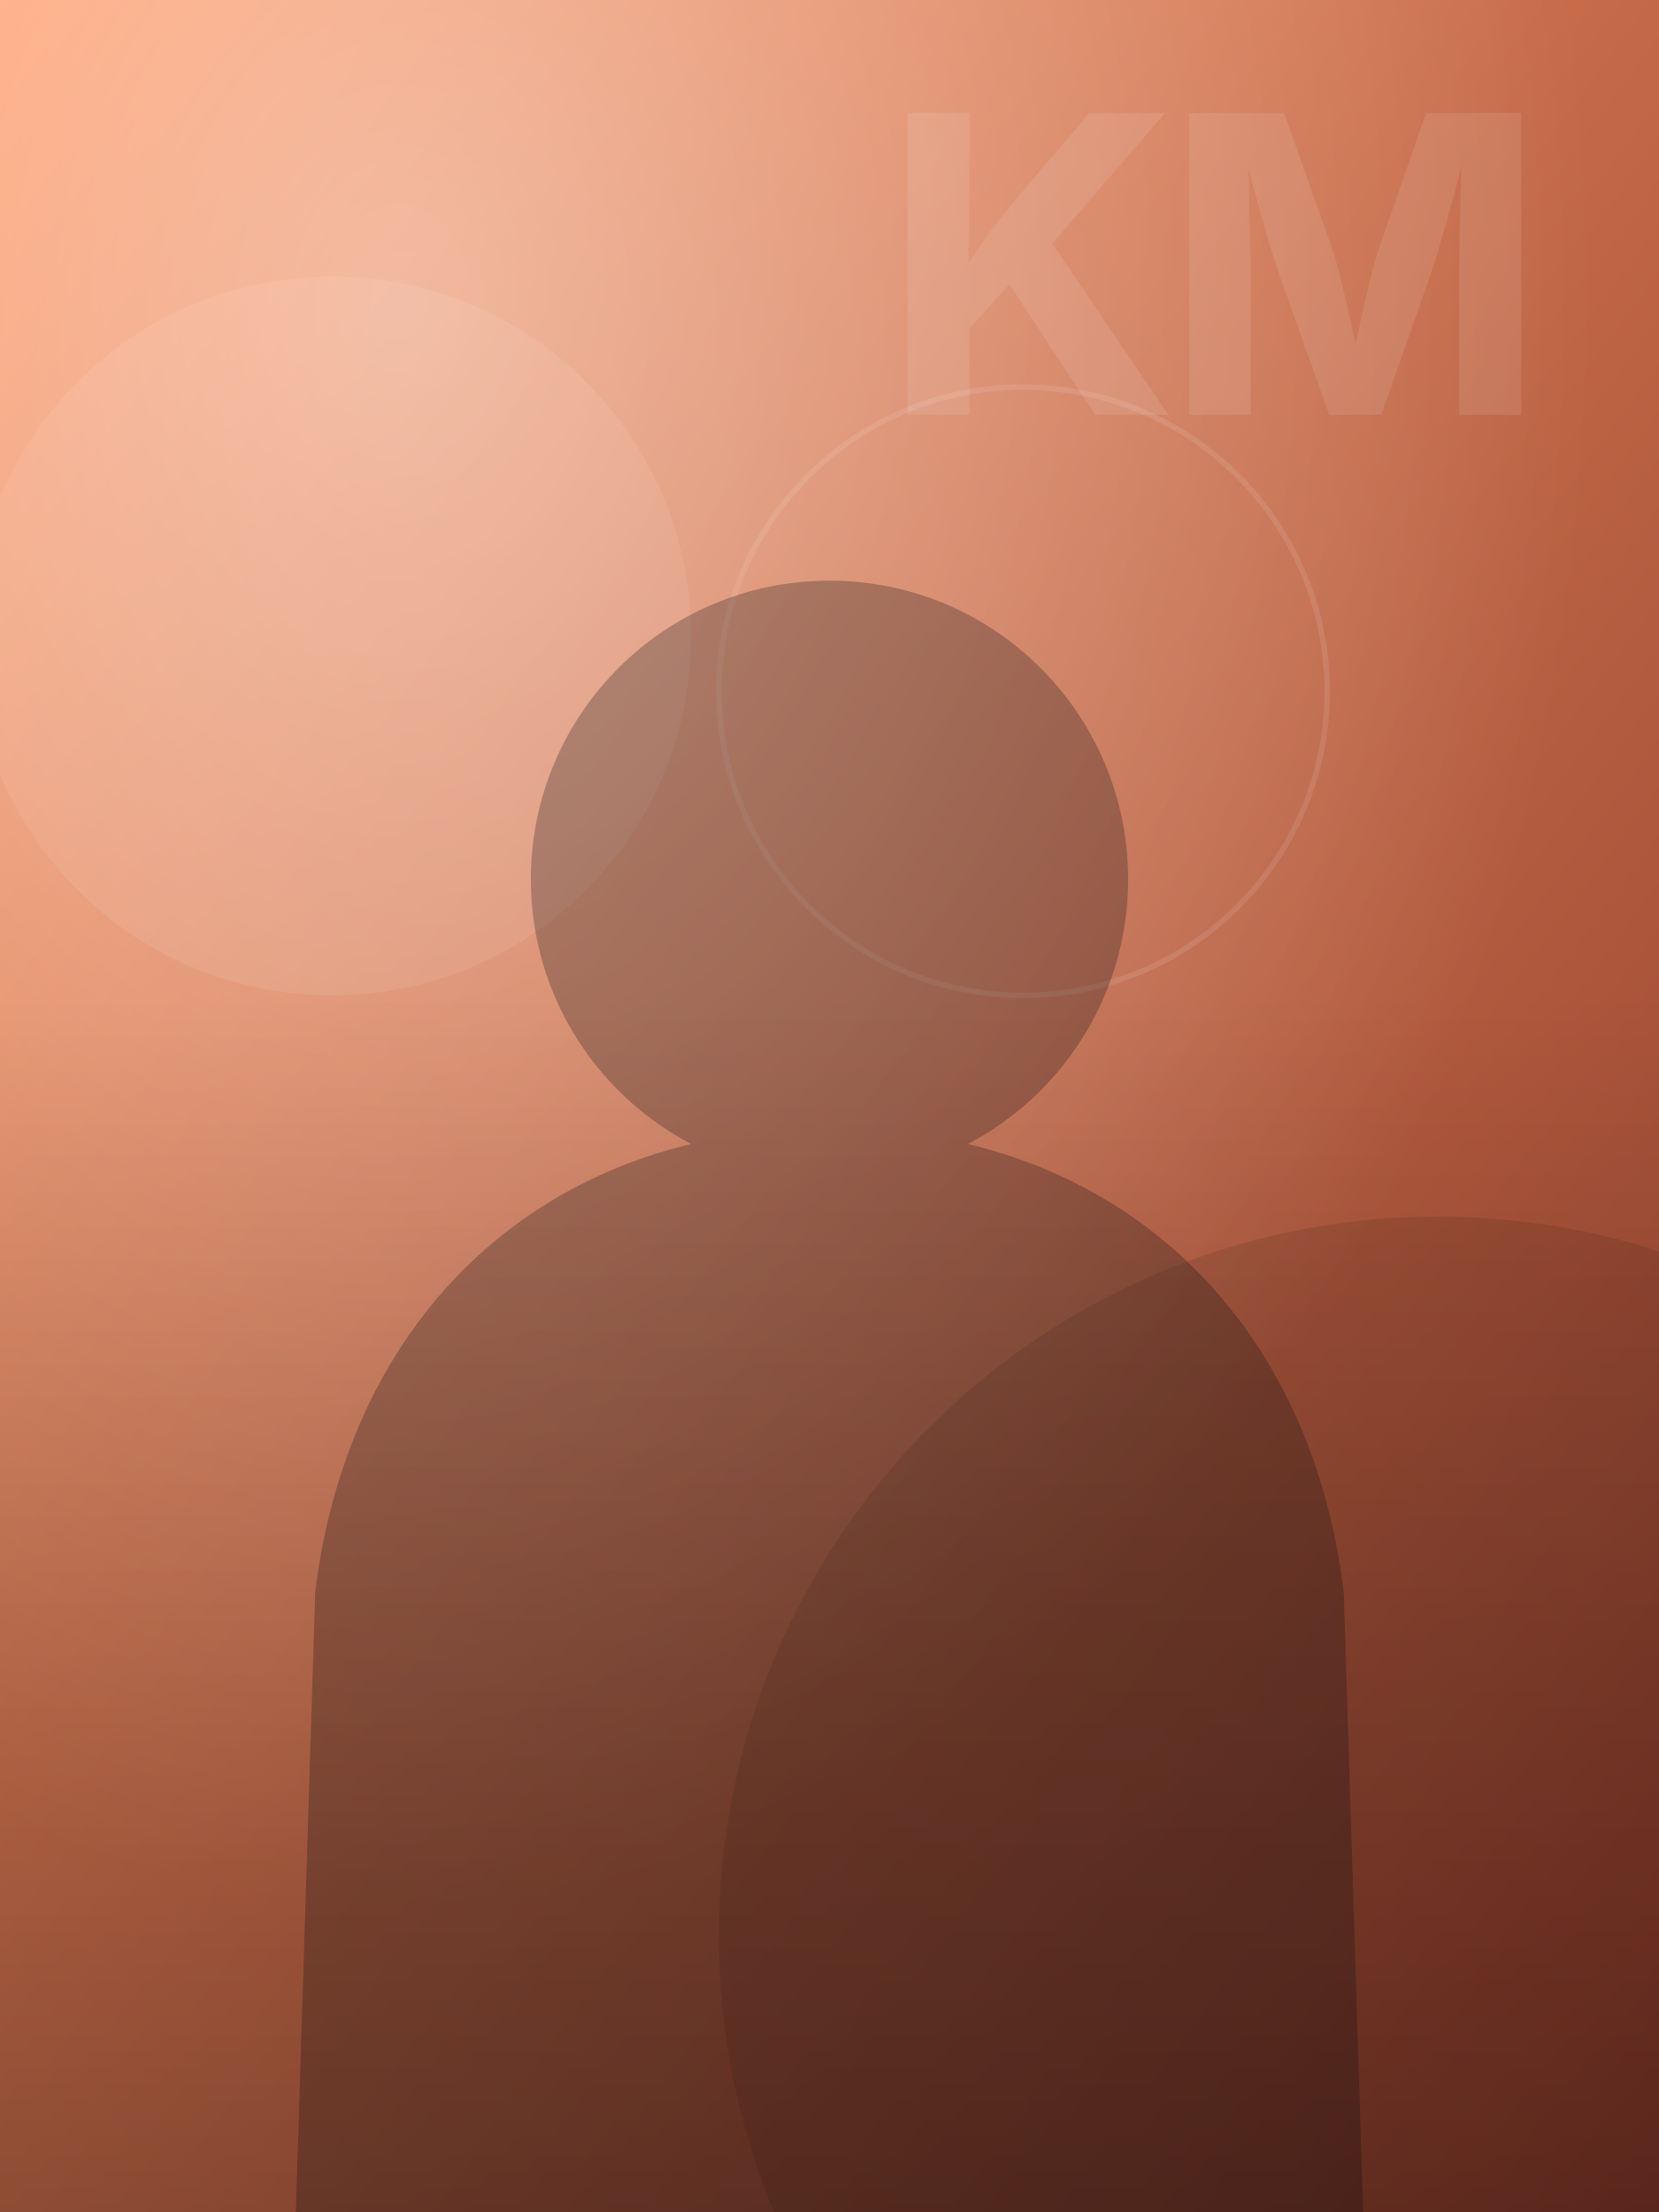
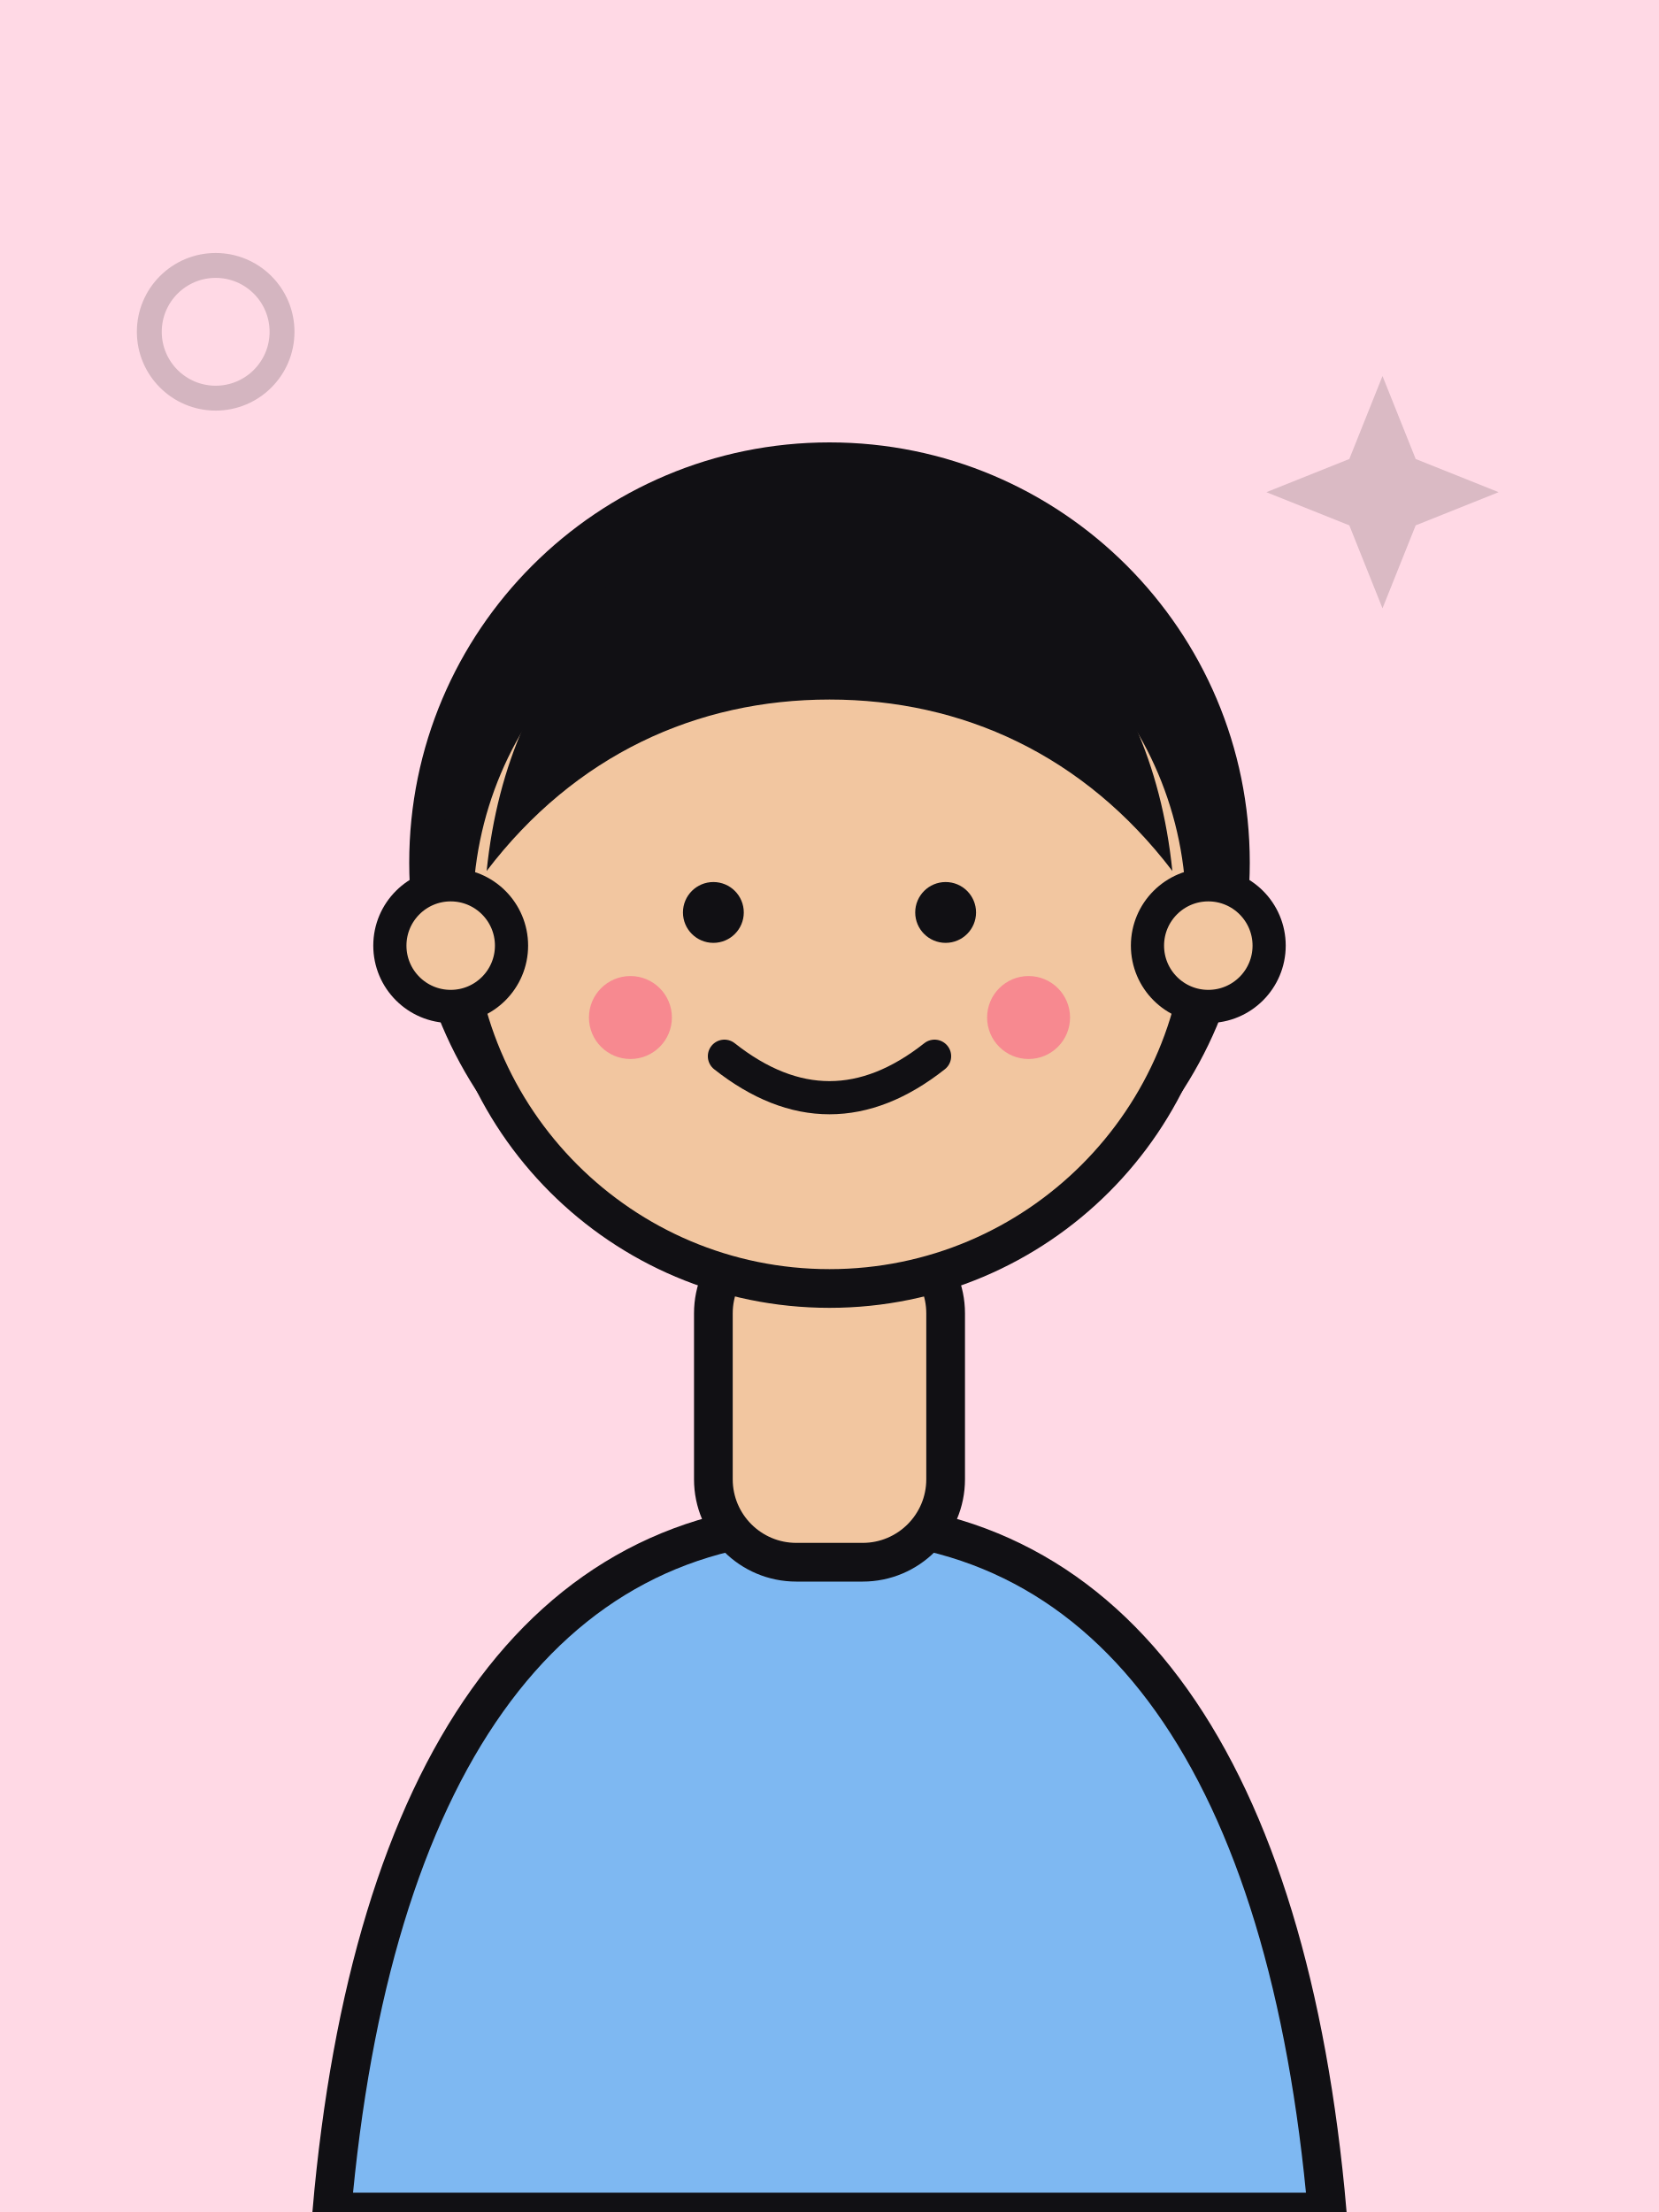
<svg xmlns="http://www.w3.org/2000/svg" viewBox="0 0 600 800" width="600" height="800" role="img" aria-label="Placeholder portrait">
-   <defs>
-     <linearGradient id="bg" x1="0" y1="0" x2="1" y2="1">
-       <stop offset="0" stop-color="#ff9966" />
-       <stop offset="1" stop-color="#8a3a2a" />
-     </linearGradient>
-     <radialGradient id="glow" cx="24%" cy="14%" r="72%">
-       <stop offset="0" stop-color="#ffffff" stop-opacity="0.42" />
-       <stop offset="1" stop-color="#ffffff" stop-opacity="0" />
-     </radialGradient>
-     <linearGradient id="shade" x1="0" y1="0" x2="0" y2="1">
-       <stop offset="0.45" stop-color="#000000" stop-opacity="0" />
-       <stop offset="1" stop-color="#000000" stop-opacity="0.28" />
-     </linearGradient>
-   </defs>
-   <rect width="600" height="800" fill="url(#bg)" />
-   <rect width="600" height="800" fill="url(#glow)" />
-   <circle cx="120" cy="230" r="130" fill="#ffffff" opacity="0.08" />
-   <circle cx="370" cy="250" r="110" fill="none" stroke="#ffffff" stroke-opacity="0.10" stroke-width="2" />
-   <circle cx="520" cy="700" r="260" fill="#000000" opacity="0.10" />
-   <g fill="#0a0a10" opacity="0.26">
-     <circle cx="300" cy="318" r="108" />
-     <path d="M300 408c-104 0-174 68-186 168l-7 224h386l-7-224c-12-100-82-168-186-168z" />
+   <rect width="600" height="800" fill="#FFD9E5" />
+   <circle cx="78" cy="120" r="24" fill="none" stroke="#111014" stroke-width="9" opacity=".18" />
+   <path d="M500 136l12 30 30 12-30 12-12 30-12-30-30-12 30-12z" fill="#111014" opacity=".16" />
+   <circle cx="300" cy="312" r="152" fill="#111014" />
+   <path d="M120 800c14-160 76-250 180-250s166 90 180 250z" fill="#7EB8F2" stroke="#111014" stroke-width="14" />
+   <rect x="258" y="445" width="84" height="120" rx="30" fill="#F2C6A0" stroke="#111014" stroke-width="14" />
+   <circle cx="300" cy="330" r="136" fill="#F2C6A0" stroke="#111014" stroke-width="14" />
+   <circle cx="163" cy="342" r="22" fill="#F2C6A0" stroke="#111014" stroke-width="12" />
+   <circle cx="437" cy="342" r="22" fill="#F2C6A0" stroke="#111014" stroke-width="12" />
+   <path d="M176 315c8-78 58-125 124-125s116 47 124 125c-32-42-76-62-124-62s-92 20-124 62z" fill="#111014" />
+   <g fill="#111014">
+     <circle cx="258" cy="330" r="11" />
+     <circle cx="342" cy="330" r="11" />
  </g>
-   <text x="560" y="150" text-anchor="end" font-family="Inter, 'Segoe UI', Arial, sans-serif" font-size="150" font-weight="700" letter-spacing="-6" fill="#ffffff" opacity="0.10">KM</text>
-   <rect width="600" height="800" fill="url(#shade)" />
+   <path d="M262 382q38 30 76 0" fill="none" stroke="#111014" stroke-width="12" stroke-linecap="round" />
+   <g fill="#FF2D78" opacity=".4">
+     <circle cx="228" cy="368" r="15" />
+     <circle cx="372" cy="368" r="15" />
+   </g>
</svg>
